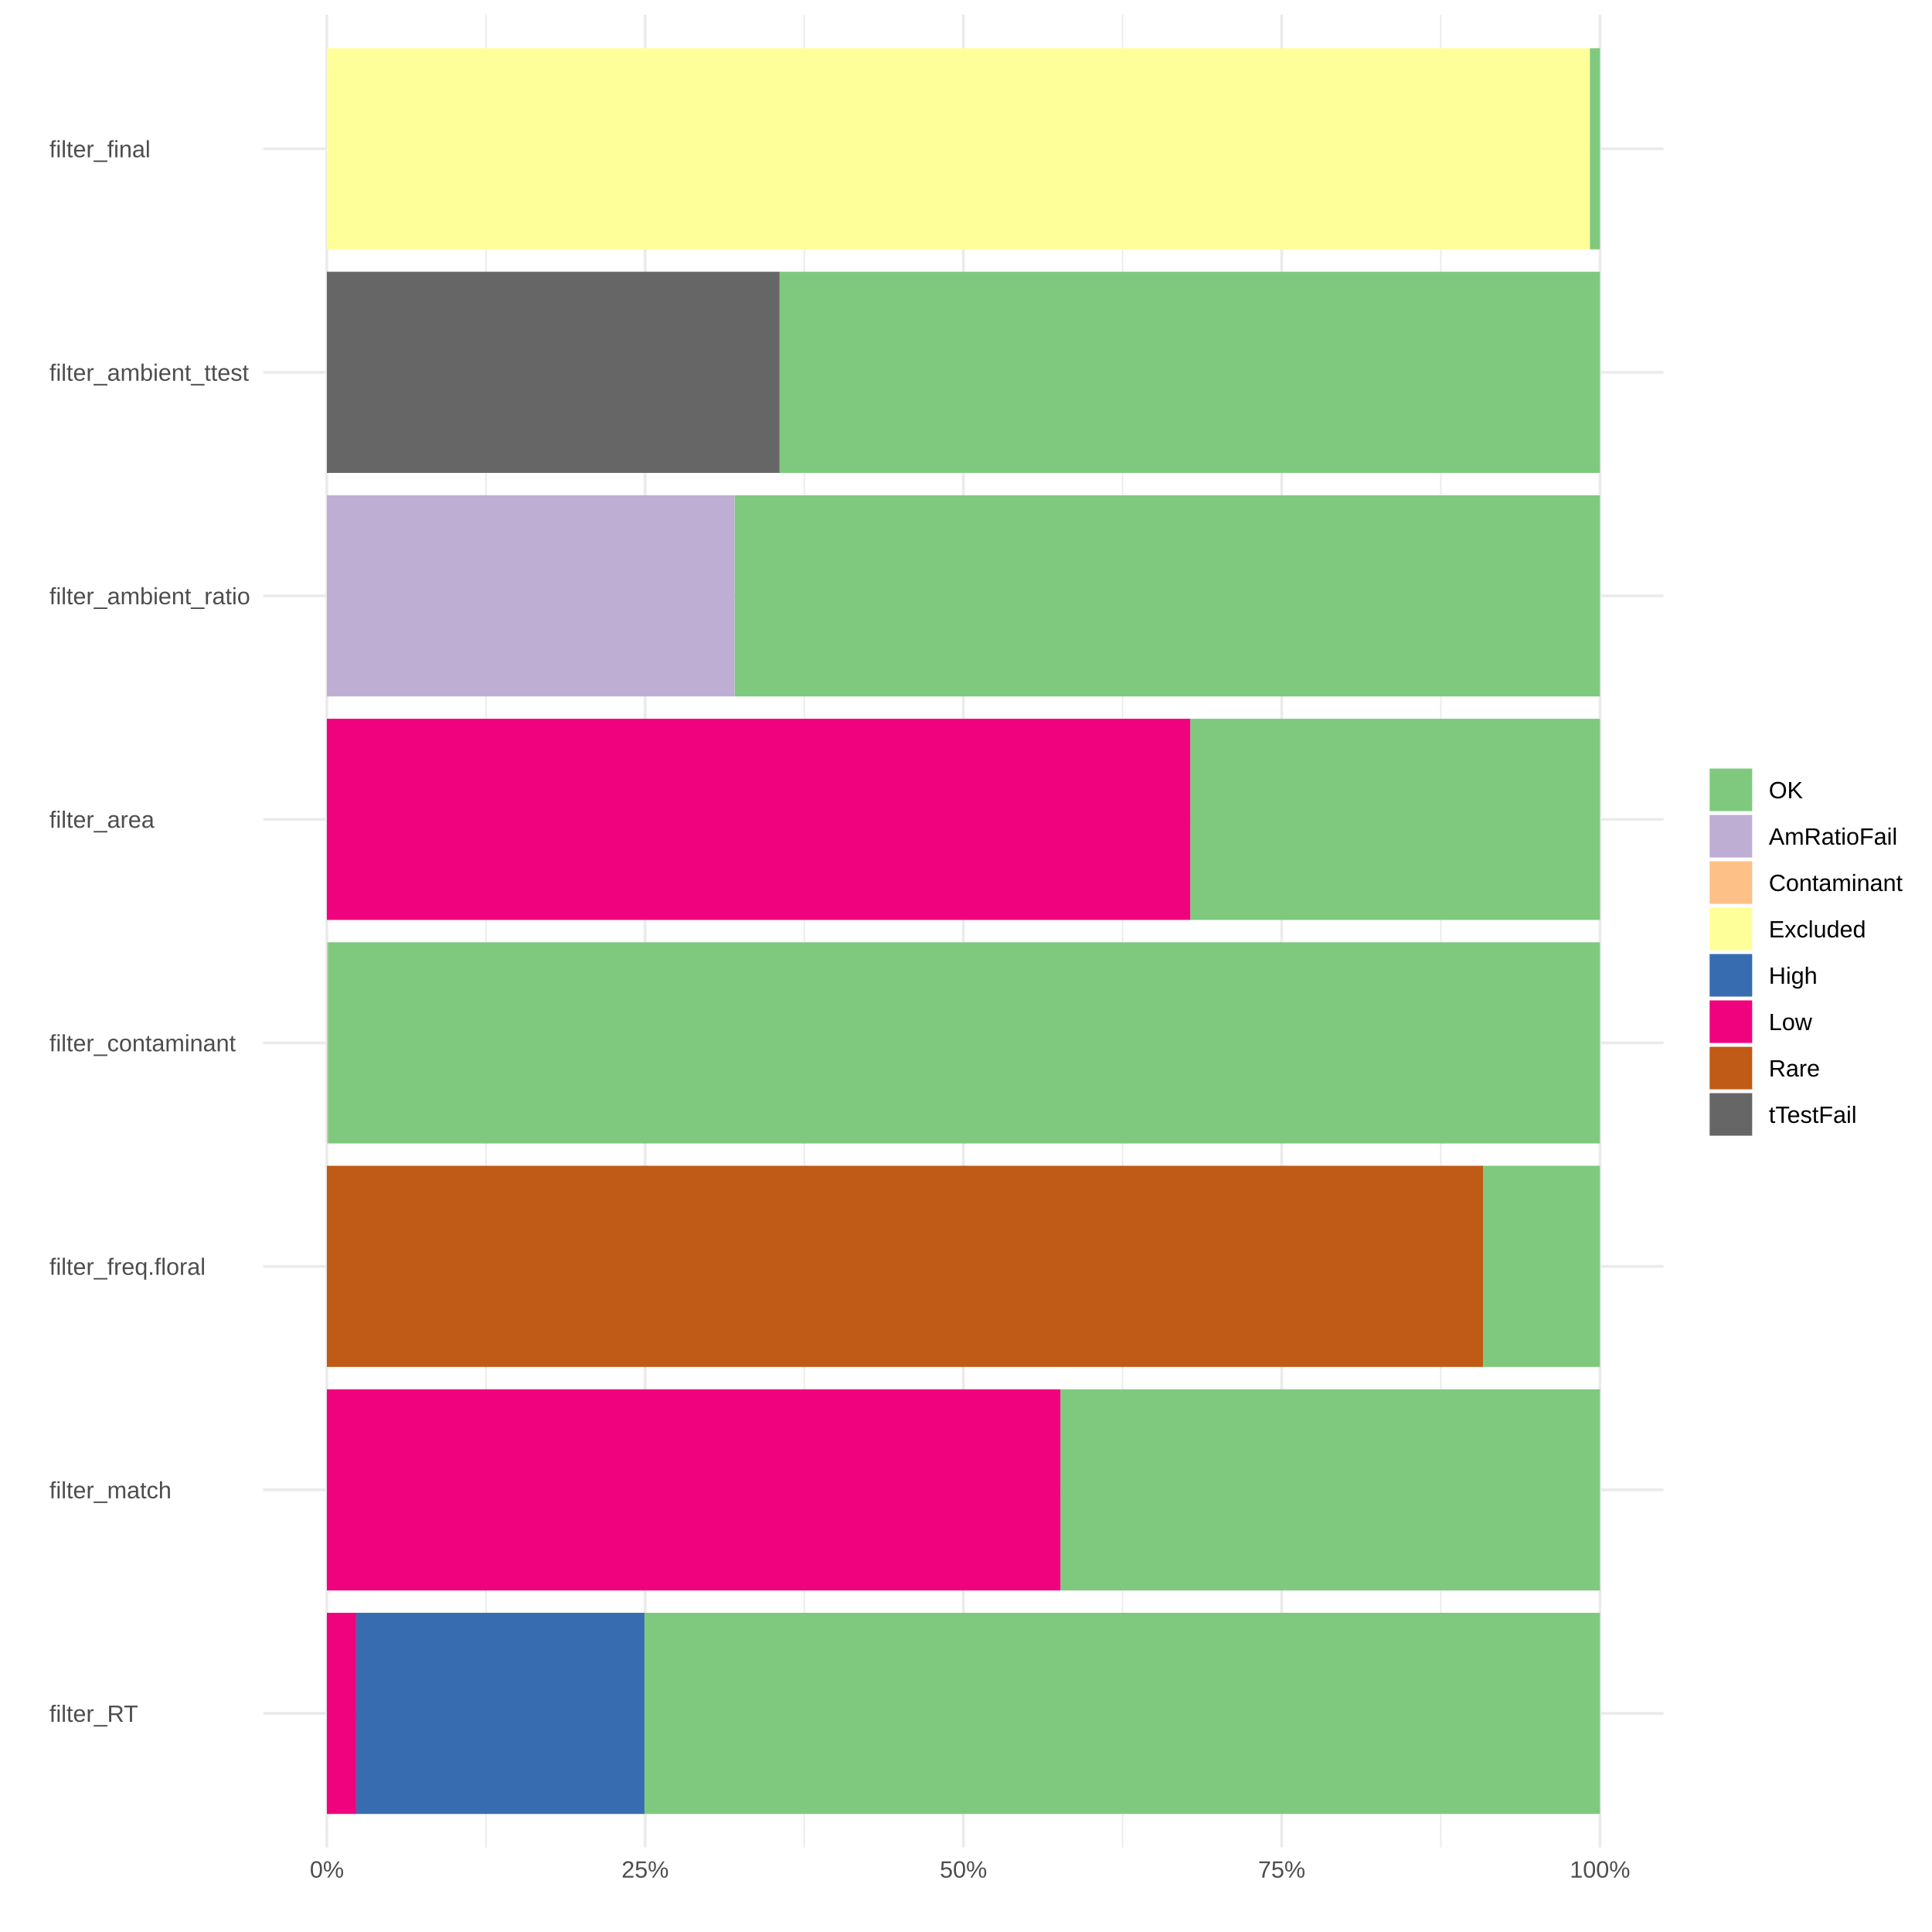
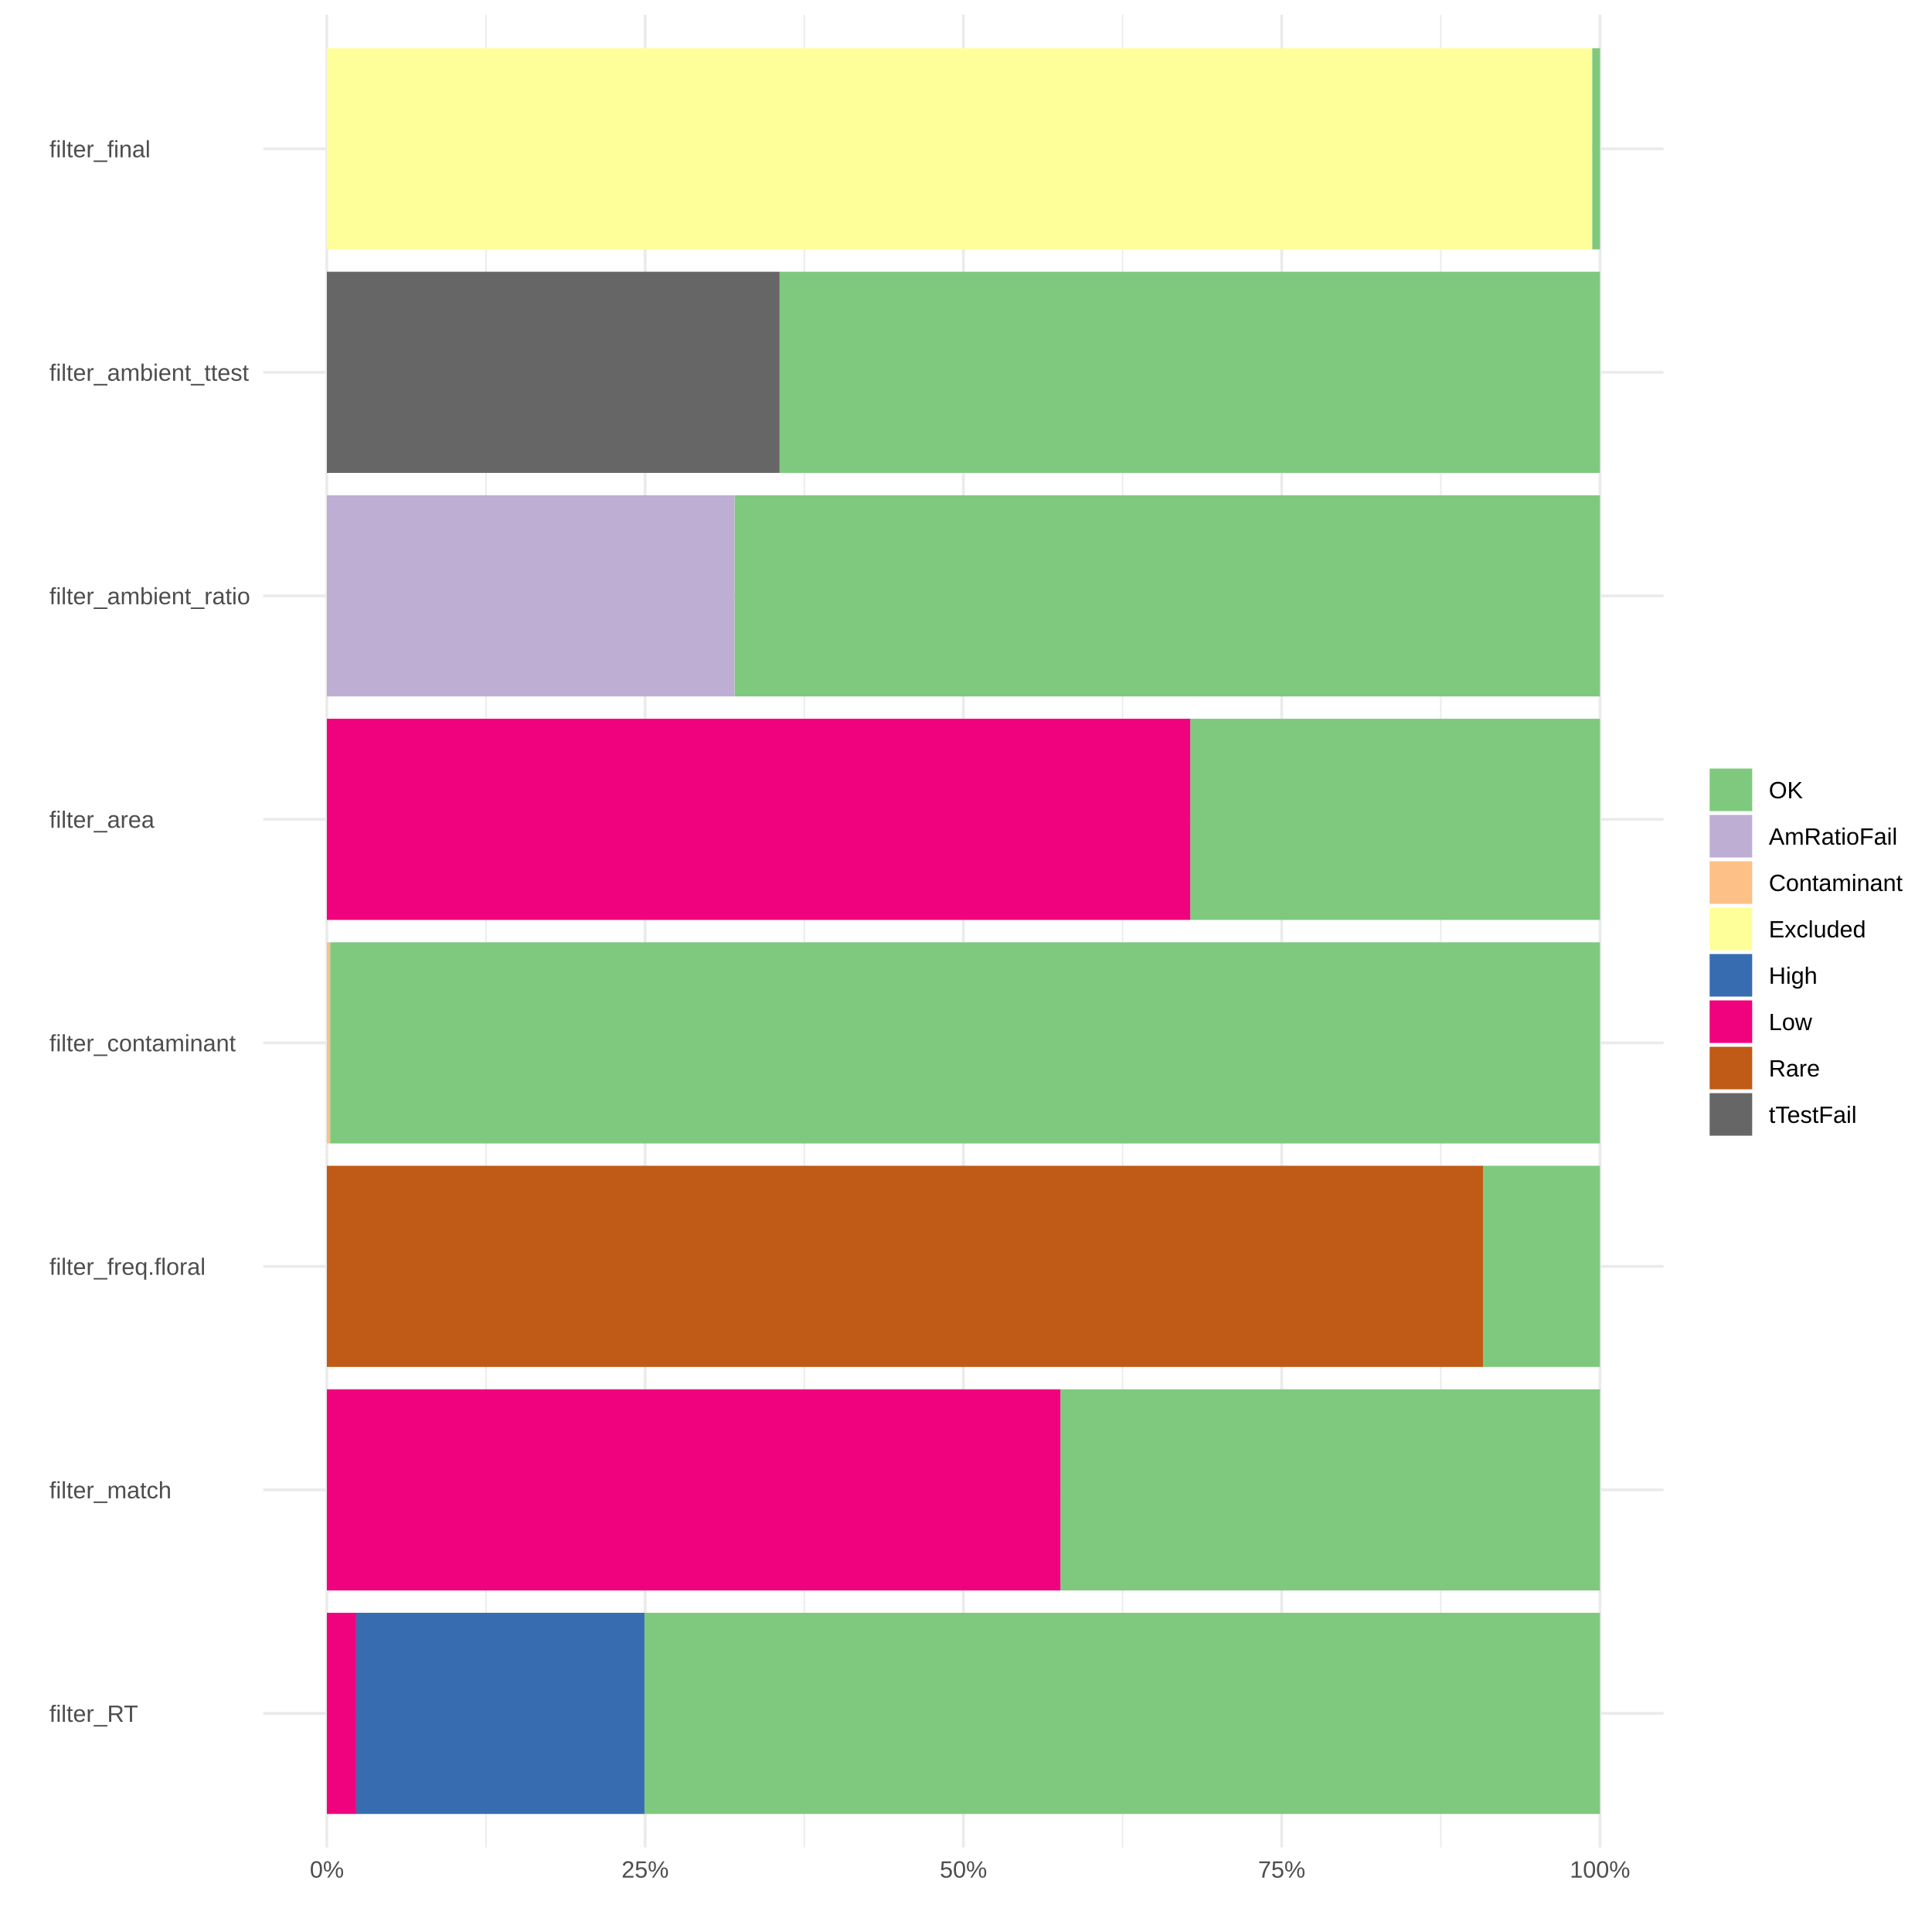
<svg xmlns="http://www.w3.org/2000/svg" width="720.00pt" height="720.00pt" viewBox="0 0 720.00 720.00">
  <g class="svglite">
    <defs>
      <style type="text/css">
    .svglite line, .svglite polyline, .svglite polygon, .svglite path, .svglite rect, .svglite circle {
      fill: none;
      stroke: #000000;
      stroke-linecap: round;
      stroke-linejoin: round;
      stroke-miterlimit: 10.00;
    }
    .svglite text {
      white-space: pre;
    }
    .svglite g.glyphgroup path {
      fill: inherit;
      stroke: none;
    }
  </style>
    </defs>
    <rect width="100%" height="100%" style="stroke: none; fill: #FFFFFF;" />
    <defs>
      <clipPath id="cpMC4wMHw3MjAuMDB8MC4wMHw3MjAuMDA=">
        <rect x="0.00" y="0.00" width="720.00" height="720.00" />
      </clipPath>
    </defs>
    <g clip-path="url(#cpMC4wMHw3MjAuMDB8MC4wMHw3MjAuMDA=)">
      <rect x="0.00" y="0.00" width="720.00" height="720.00" style="stroke-width: 1.07; stroke: none; fill: #FFFFFF;" />
    </g>
    <defs>
      <clipPath id="cpOTguMTB8NjE5Ljk4fDUuNDh8Njg4LjUw">
        <rect x="98.10" y="5.48" width="521.89" height="683.02" />
      </clipPath>
    </defs>
    <g clip-path="url(#cpOTguMTB8NjE5Ljk4fDUuNDh8Njg4LjUw)">
      <polyline points="181.12,688.50 181.12,5.48 " style="stroke-width: 0.53; stroke: #EBEBEB; stroke-linecap: butt;" />
      <polyline points="299.73,688.50 299.73,5.48 " style="stroke-width: 0.53; stroke: #EBEBEB; stroke-linecap: butt;" />
      <polyline points="418.35,688.50 418.35,5.48 " style="stroke-width: 0.53; stroke: #EBEBEB; stroke-linecap: butt;" />
      <polyline points="536.96,688.50 536.96,5.48 " style="stroke-width: 0.53; stroke: #EBEBEB; stroke-linecap: butt;" />
      <polyline points="98.10,638.53 619.98,638.53 " style="stroke-width: 1.07; stroke: #EBEBEB; stroke-linecap: butt;" />
      <polyline points="98.10,555.23 619.98,555.23 " style="stroke-width: 1.07; stroke: #EBEBEB; stroke-linecap: butt;" />
      <polyline points="98.10,471.94 619.98,471.94 " style="stroke-width: 1.07; stroke: #EBEBEB; stroke-linecap: butt;" />
      <polyline points="98.10,388.64 619.98,388.64 " style="stroke-width: 1.07; stroke: #EBEBEB; stroke-linecap: butt;" />
      <polyline points="98.10,305.34 619.98,305.34 " style="stroke-width: 1.07; stroke: #EBEBEB; stroke-linecap: butt;" />
      <polyline points="98.10,222.05 619.98,222.05 " style="stroke-width: 1.07; stroke: #EBEBEB; stroke-linecap: butt;" />
      <polyline points="98.10,138.75 619.98,138.75 " style="stroke-width: 1.07; stroke: #EBEBEB; stroke-linecap: butt;" />
      <polyline points="98.10,55.46 619.98,55.46 " style="stroke-width: 1.07; stroke: #EBEBEB; stroke-linecap: butt;" />
      <polyline points="121.82,688.50 121.82,5.48 " style="stroke-width: 1.07; stroke: #EBEBEB; stroke-linecap: butt;" />
      <polyline points="240.43,688.50 240.43,5.48 " style="stroke-width: 1.07; stroke: #EBEBEB; stroke-linecap: butt;" />
      <polyline points="359.04,688.50 359.04,5.48 " style="stroke-width: 1.07; stroke: #EBEBEB; stroke-linecap: butt;" />
      <polyline points="477.65,688.50 477.65,5.48 " style="stroke-width: 1.07; stroke: #EBEBEB; stroke-linecap: butt;" />
      <polyline points="596.26,688.50 596.26,5.48 " style="stroke-width: 1.07; stroke: #EBEBEB; stroke-linecap: butt;" />
      <rect x="240.17" y="601.04" width="356.09" height="74.97" style="stroke-width: 1.07; stroke: none; stroke-linecap: butt; stroke-linejoin: miter; fill: #7FC97F;" />
      <rect x="132.75" y="601.04" width="107.42" height="74.97" style="stroke-width: 1.07; stroke: none; stroke-linecap: butt; stroke-linejoin: miter; fill: #386CB0;" />
      <rect x="121.82" y="601.04" width="10.93" height="74.97" style="stroke-width: 1.07; stroke: none; stroke-linecap: butt; stroke-linejoin: miter; fill: #F0027F;" />
      <rect x="395.19" y="517.75" width="201.07" height="74.97" style="stroke-width: 1.07; stroke: none; stroke-linecap: butt; stroke-linejoin: miter; fill: #7FC97F;" />
      <rect x="121.82" y="517.75" width="273.37" height="74.97" style="stroke-width: 1.07; stroke: none; stroke-linecap: butt; stroke-linejoin: miter; fill: #F0027F;" />
      <rect x="552.71" y="434.45" width="43.55" height="74.97" style="stroke-width: 1.07; stroke: none; stroke-linecap: butt; stroke-linejoin: miter; fill: #7FC97F;" />
      <rect x="121.82" y="434.45" width="430.89" height="74.97" style="stroke-width: 1.07; stroke: none; stroke-linecap: butt; stroke-linejoin: miter; fill: #BF5B17;" />
-       <rect x="122.16" y="351.16" width="474.10" height="74.97" style="stroke-width: 1.07; stroke: none; stroke-linecap: butt; stroke-linejoin: miter; fill: #7FC97F;" />
-       <rect x="121.82" y="351.16" width="0.34" height="74.97" style="stroke-width: 1.07; stroke: none; stroke-linecap: butt; stroke-linejoin: miter; fill: #FDC086;" />
+       <rect x="123.02" y="351.16" width="473.24" height="74.97" style="stroke-width: 1.07; stroke: none; stroke-linecap: butt; stroke-linejoin: miter; fill: #7FC97F;" />
+       <rect x="121.82" y="351.16" width="1.21" height="74.97" style="stroke-width: 1.07; stroke: none; stroke-linecap: butt; stroke-linejoin: miter; fill: #FDC086;" />
      <rect x="443.57" y="267.86" width="152.70" height="74.97" style="stroke-width: 1.07; stroke: none; stroke-linecap: butt; stroke-linejoin: miter; fill: #7FC97F;" />
      <rect x="121.82" y="267.86" width="321.75" height="74.97" style="stroke-width: 1.07; stroke: none; stroke-linecap: butt; stroke-linejoin: miter; fill: #F0027F;" />
      <rect x="273.74" y="184.57" width="322.52" height="74.97" style="stroke-width: 1.07; stroke: none; stroke-linecap: butt; stroke-linejoin: miter; fill: #7FC97F;" />
      <rect x="121.82" y="184.57" width="151.92" height="74.97" style="stroke-width: 1.07; stroke: none; stroke-linecap: butt; stroke-linejoin: miter; fill: #BEAED4;" />
      <rect x="290.52" y="101.27" width="305.74" height="74.97" style="stroke-width: 1.07; stroke: none; stroke-linecap: butt; stroke-linejoin: miter; fill: #7FC97F;" />
      <rect x="121.82" y="101.27" width="168.71" height="74.97" style="stroke-width: 1.07; stroke: none; stroke-linecap: butt; stroke-linejoin: miter; fill: #666666;" />
-       <rect x="592.47" y="17.97" width="3.79" height="74.97" style="stroke-width: 1.07; stroke: none; stroke-linecap: butt; stroke-linejoin: miter; fill: #7FC97F;" />
-       <rect x="121.82" y="17.97" width="470.66" height="74.97" style="stroke-width: 1.07; stroke: none; stroke-linecap: butt; stroke-linejoin: miter; fill: #FFFF99;" />
+       <rect x="593.34" y="17.97" width="2.93" height="74.97" style="stroke-width: 1.07; stroke: none; stroke-linecap: butt; stroke-linejoin: miter; fill: #7FC97F;" />
+       <rect x="121.82" y="17.97" width="471.52" height="74.97" style="stroke-width: 1.07; stroke: none; stroke-linecap: butt; stroke-linejoin: miter; fill: #FFFF99;" />
    </g>
    <g clip-path="url(#cpMC4wMHw3MjAuMDB8MC4wMHw3MjAuMDA=)">
      <text x="18.41" y="641.68" style="font-size: 8.80px;fill: #4D4D4D; font-family: &quot;Arial&quot;;">filter_RT</text>
      <text x="18.41" y="558.38" style="font-size: 8.80px;fill: #4D4D4D; font-family: &quot;Arial&quot;;">filter_match</text>
      <text x="18.41" y="475.09" style="font-size: 8.80px;fill: #4D4D4D; font-family: &quot;Arial&quot;;">filter_freq.floral</text>
      <text x="18.41" y="391.79" style="font-size: 8.80px;fill: #4D4D4D; font-family: &quot;Arial&quot;;">filter_contaminant</text>
      <text x="18.41" y="308.49" style="font-size: 8.80px;fill: #4D4D4D; font-family: &quot;Arial&quot;;">filter_area</text>
      <text x="18.41" y="225.20" style="font-size: 8.80px;fill: #4D4D4D; font-family: &quot;Arial&quot;;">filter_ambient_ratio</text>
      <text x="18.41" y="141.90" style="font-size: 8.80px;fill: #4D4D4D; font-family: &quot;Arial&quot;;">filter_ambient_ttest</text>
      <text x="18.41" y="58.61" style="font-size: 8.80px;fill: #4D4D4D; font-family: &quot;Arial&quot;;">filter_final</text>
      <text x="121.82" y="699.74" text-anchor="middle" style="font-size: 8.80px;fill: #4D4D4D; font-family: &quot;Arial&quot;;">0%</text>
      <text x="240.43" y="699.74" text-anchor="middle" style="font-size: 8.80px;fill: #4D4D4D; font-family: &quot;Arial&quot;;">25%</text>
      <text x="359.04" y="699.74" text-anchor="middle" style="font-size: 8.80px;fill: #4D4D4D; font-family: &quot;Arial&quot;;">50%</text>
      <text x="477.65" y="699.74" text-anchor="middle" style="font-size: 8.80px;fill: #4D4D4D; font-family: &quot;Arial&quot;;">75%</text>
      <text x="596.26" y="699.74" text-anchor="middle" style="font-size: 8.80px;fill: #4D4D4D; font-family: &quot;Arial&quot;;">100%</text>
      <rect x="637.13" y="286.42" width="15.86" height="15.86" style="stroke-width: 1.07; stroke: none; stroke-linecap: butt; stroke-linejoin: miter; fill: #7FC97F;" />
      <rect x="637.13" y="303.70" width="15.86" height="15.86" style="stroke-width: 1.07; stroke: none; stroke-linecap: butt; stroke-linejoin: miter; fill: #BEAED4;" />
      <rect x="637.13" y="320.98" width="15.86" height="15.86" style="stroke-width: 1.07; stroke: none; stroke-linecap: butt; stroke-linejoin: miter; fill: #FDC086;" />
      <rect x="637.13" y="338.26" width="15.86" height="15.86" style="stroke-width: 1.07; stroke: none; stroke-linecap: butt; stroke-linejoin: miter; fill: #FFFF99;" />
      <rect x="637.13" y="355.54" width="15.86" height="15.86" style="stroke-width: 1.07; stroke: none; stroke-linecap: butt; stroke-linejoin: miter; fill: #386CB0;" />
      <rect x="637.13" y="372.82" width="15.86" height="15.86" style="stroke-width: 1.07; stroke: none; stroke-linecap: butt; stroke-linejoin: miter; fill: #F0027F;" />
      <rect x="637.13" y="390.10" width="15.86" height="15.86" style="stroke-width: 1.07; stroke: none; stroke-linecap: butt; stroke-linejoin: miter; fill: #BF5B17;" />
      <rect x="637.13" y="407.38" width="15.86" height="15.86" style="stroke-width: 1.07; stroke: none; stroke-linecap: butt; stroke-linejoin: miter; fill: #666666;" />
      <text x="659.18" y="297.50" style="font-size: 8.80px; font-family: &quot;Arial&quot;;">OK</text>
      <text x="659.18" y="314.78" style="font-size: 8.80px; font-family: &quot;Arial&quot;;">AmRatioFail</text>
      <text x="659.18" y="332.06" style="font-size: 8.80px; font-family: &quot;Arial&quot;;">Contaminant</text>
      <text x="659.18" y="349.34" style="font-size: 8.80px; font-family: &quot;Arial&quot;;">Excluded</text>
      <text x="659.18" y="366.62" style="font-size: 8.80px; font-family: &quot;Arial&quot;;">High</text>
      <text x="659.18" y="383.90" style="font-size: 8.80px; font-family: &quot;Arial&quot;;">Low</text>
      <text x="659.18" y="401.18" style="font-size: 8.80px; font-family: &quot;Arial&quot;;">Rare</text>
      <text x="659.18" y="418.46" style="font-size: 8.80px; font-family: &quot;Arial&quot;;">tTestFail</text>
    </g>
  </g>
</svg>
